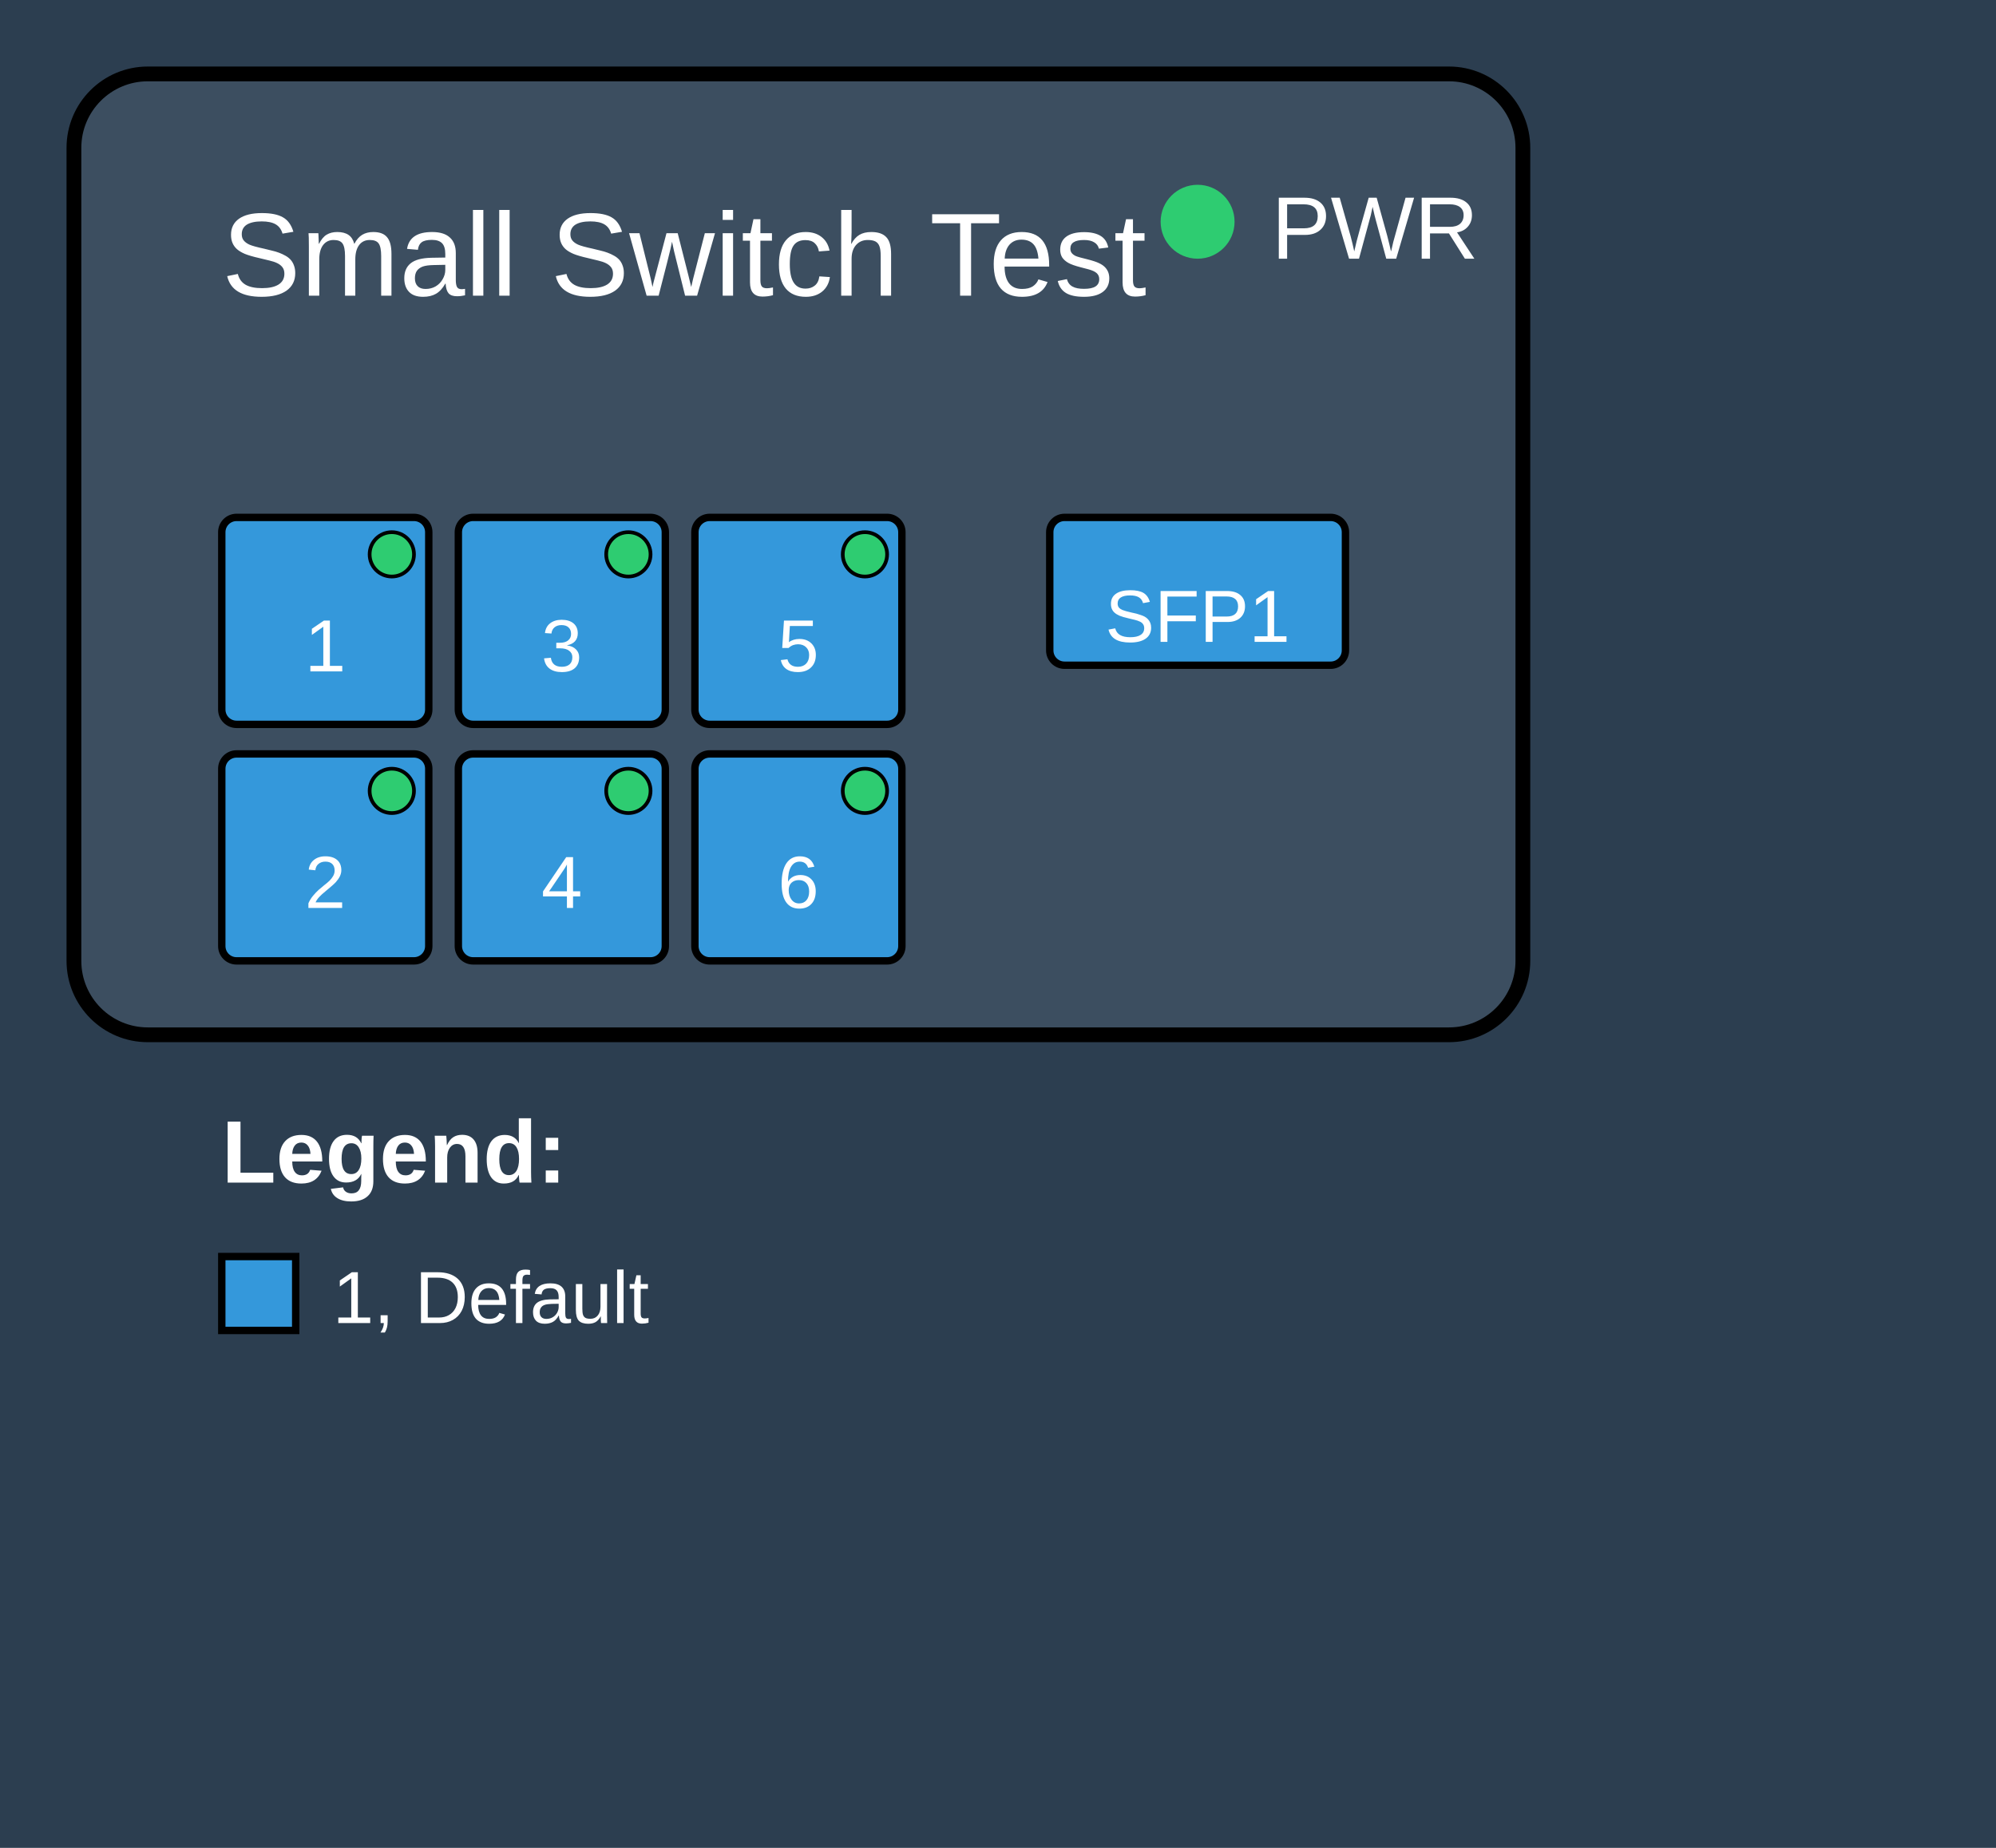
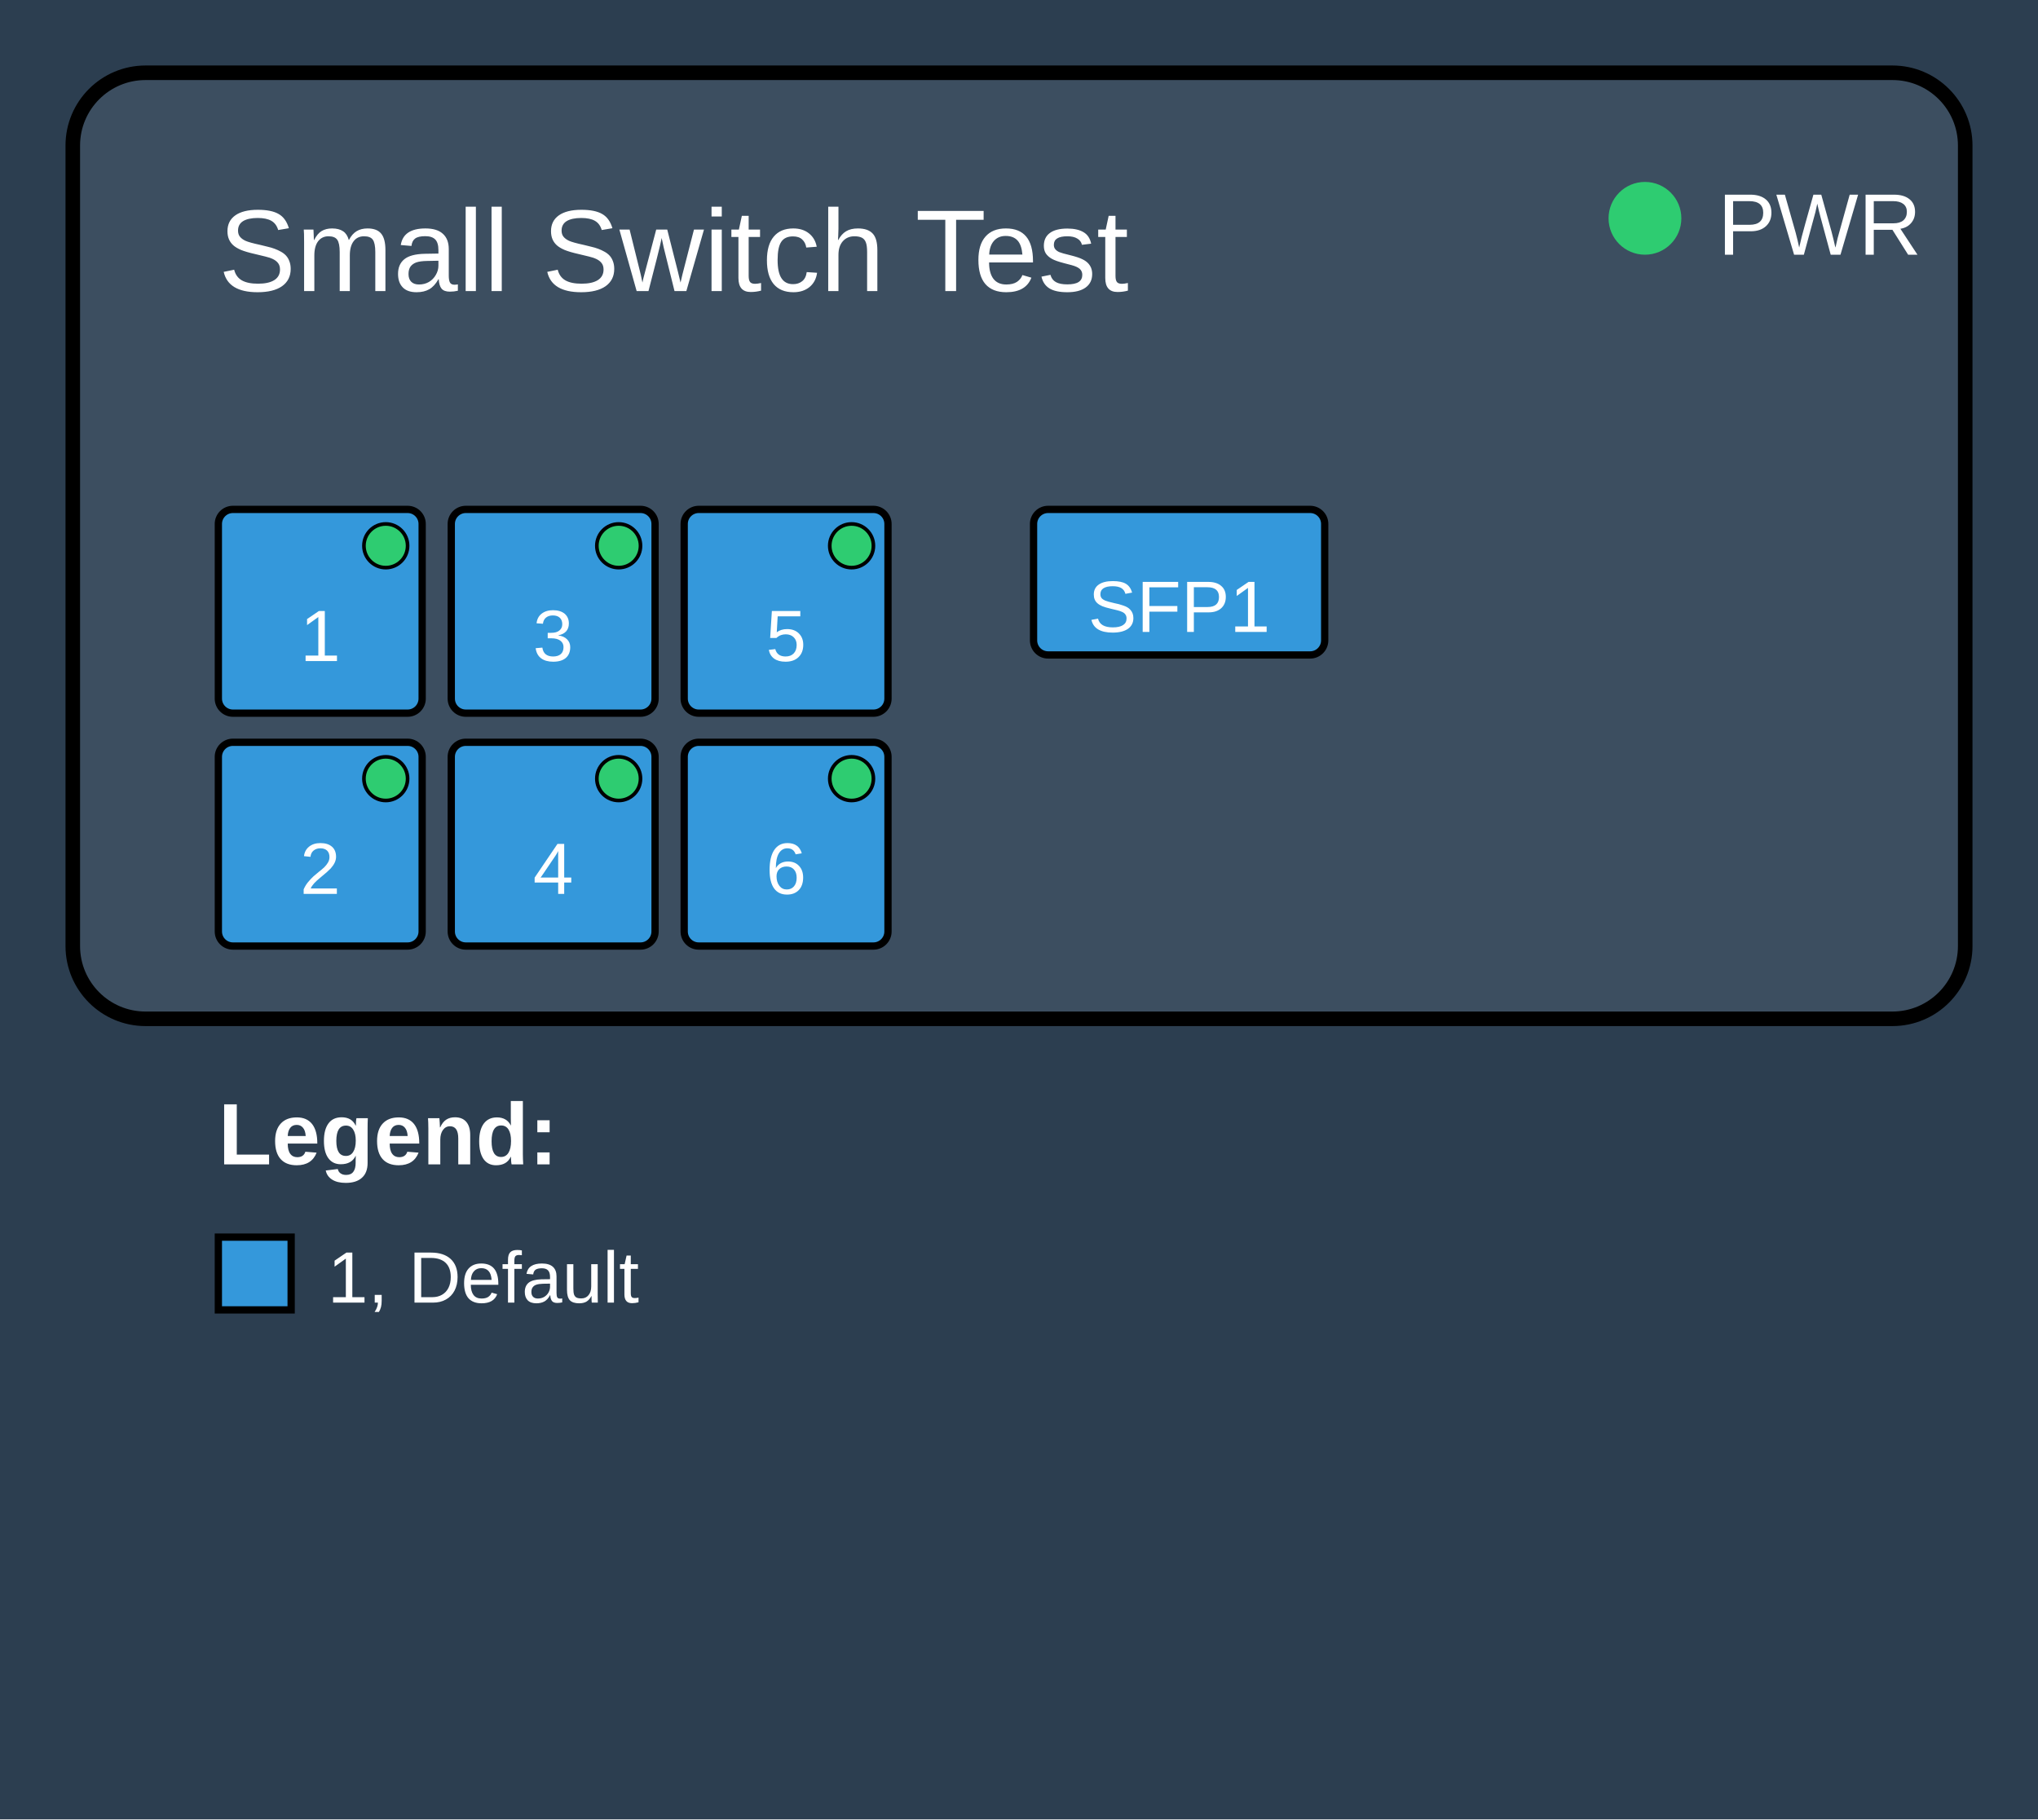
- <svg xmlns="http://www.w3.org/2000/svg" width="270" height="250">
-   <rect x="0" y="0" width="270" height="250" fill="#2c3e50" />
-   <rect x="10" y="10" width="196" height="130" rx="10" ry="10" fill="#3c4e60" stroke="#000000" stroke-width="2" />
+ <svg xmlns="http://www.w3.org/2000/svg" width="280" height="250">
+   <rect x="0" y="0" width="280" height="250" fill="#2c3e50" />
+   <rect x="10" y="10" width="260" height="130" rx="10" ry="10" fill="#3c4e60" stroke="#000000" stroke-width="2" />
  <text x="30" y="40" font-family="Arial" font-size="16" fill="#ffffff">Small Switch Test</text>
-   <circle cx="162.0" cy="30" r="5" fill="#2ecc71" />
-   <text x="172.0" y="35" font-family="Arial" font-size="12" fill="#ffffff">PWR</text>
+   <circle cx="226.0" cy="30" r="5" fill="#2ecc71" />
+   <text x="236.0" y="35" font-family="Arial" font-size="12" fill="#ffffff">PWR</text>
  <g id="port-1">
    <rect x="30" y="70" width="28" height="28" fill="#3498db" stroke="#000000" stroke-width="1" rx="2" ry="2" />
    <text x="44" y="88" font-family="Arial" font-size="10" fill="white" text-anchor="middle" dominant-baseline="middle">1</text>
    <circle cx="53" cy="75" r="3" fill="#2ecc71" stroke="#000000" stroke-width="0.5" />
  </g>
  <g id="port-2">
    <rect x="30" y="102" width="28" height="28" fill="#3498db" stroke="#000000" stroke-width="1" rx="2" ry="2" />
    <text x="44" y="120" font-family="Arial" font-size="10" fill="white" text-anchor="middle" dominant-baseline="middle">2</text>
    <circle cx="53" cy="107" r="3" fill="#2ecc71" stroke="#000000" stroke-width="0.5" />
  </g>
  <g id="port-3">
    <rect x="62" y="70" width="28" height="28" fill="#3498db" stroke="#000000" stroke-width="1" rx="2" ry="2" />
    <text x="76" y="88" font-family="Arial" font-size="10" fill="white" text-anchor="middle" dominant-baseline="middle">3</text>
    <circle cx="85" cy="75" r="3" fill="#2ecc71" stroke="#000000" stroke-width="0.5" />
  </g>
  <g id="port-4">
    <rect x="62" y="102" width="28" height="28" fill="#3498db" stroke="#000000" stroke-width="1" rx="2" ry="2" />
    <text x="76" y="120" font-family="Arial" font-size="10" fill="white" text-anchor="middle" dominant-baseline="middle">4</text>
    <circle cx="85" cy="107" r="3" fill="#2ecc71" stroke="#000000" stroke-width="0.5" />
  </g>
  <g id="port-5">
    <rect x="94" y="70" width="28" height="28" fill="#3498db" stroke="#000000" stroke-width="1" rx="2" ry="2" />
    <text x="108" y="88" font-family="Arial" font-size="10" fill="white" text-anchor="middle" dominant-baseline="middle">5</text>
    <circle cx="117" cy="75" r="3" fill="#2ecc71" stroke="#000000" stroke-width="0.5" />
  </g>
  <g id="port-6">
    <rect x="94" y="102" width="28" height="28" fill="#3498db" stroke="#000000" stroke-width="1" rx="2" ry="2" />
    <text x="108" y="120" font-family="Arial" font-size="10" fill="white" text-anchor="middle" dominant-baseline="middle">6</text>
    <circle cx="117" cy="107" r="3" fill="#2ecc71" stroke="#000000" stroke-width="0.5" />
  </g>
  <g id="sfp-1">
    <rect x="142" y="70" width="40" height="20" fill="#3498db" stroke="#000000" stroke-width="1" rx="2" ry="2" />
    <text x="162.0" y="84.0" font-family="Arial" font-size="10" fill="white" text-anchor="middle" dominant-baseline="middle">SFP1</text>
  </g>
  <text x="30" y="160" font-family="Arial" font-size="12" font-weight="bold" fill="#ffffff">Legend:</text>
  <rect x="30" y="170" width="10" height="10" fill="#3498db" stroke="#000000" stroke-width="1" />
  <text x="45" y="179" font-family="Arial" font-size="10" fill="#ffffff">1, Default</text>
</svg>
